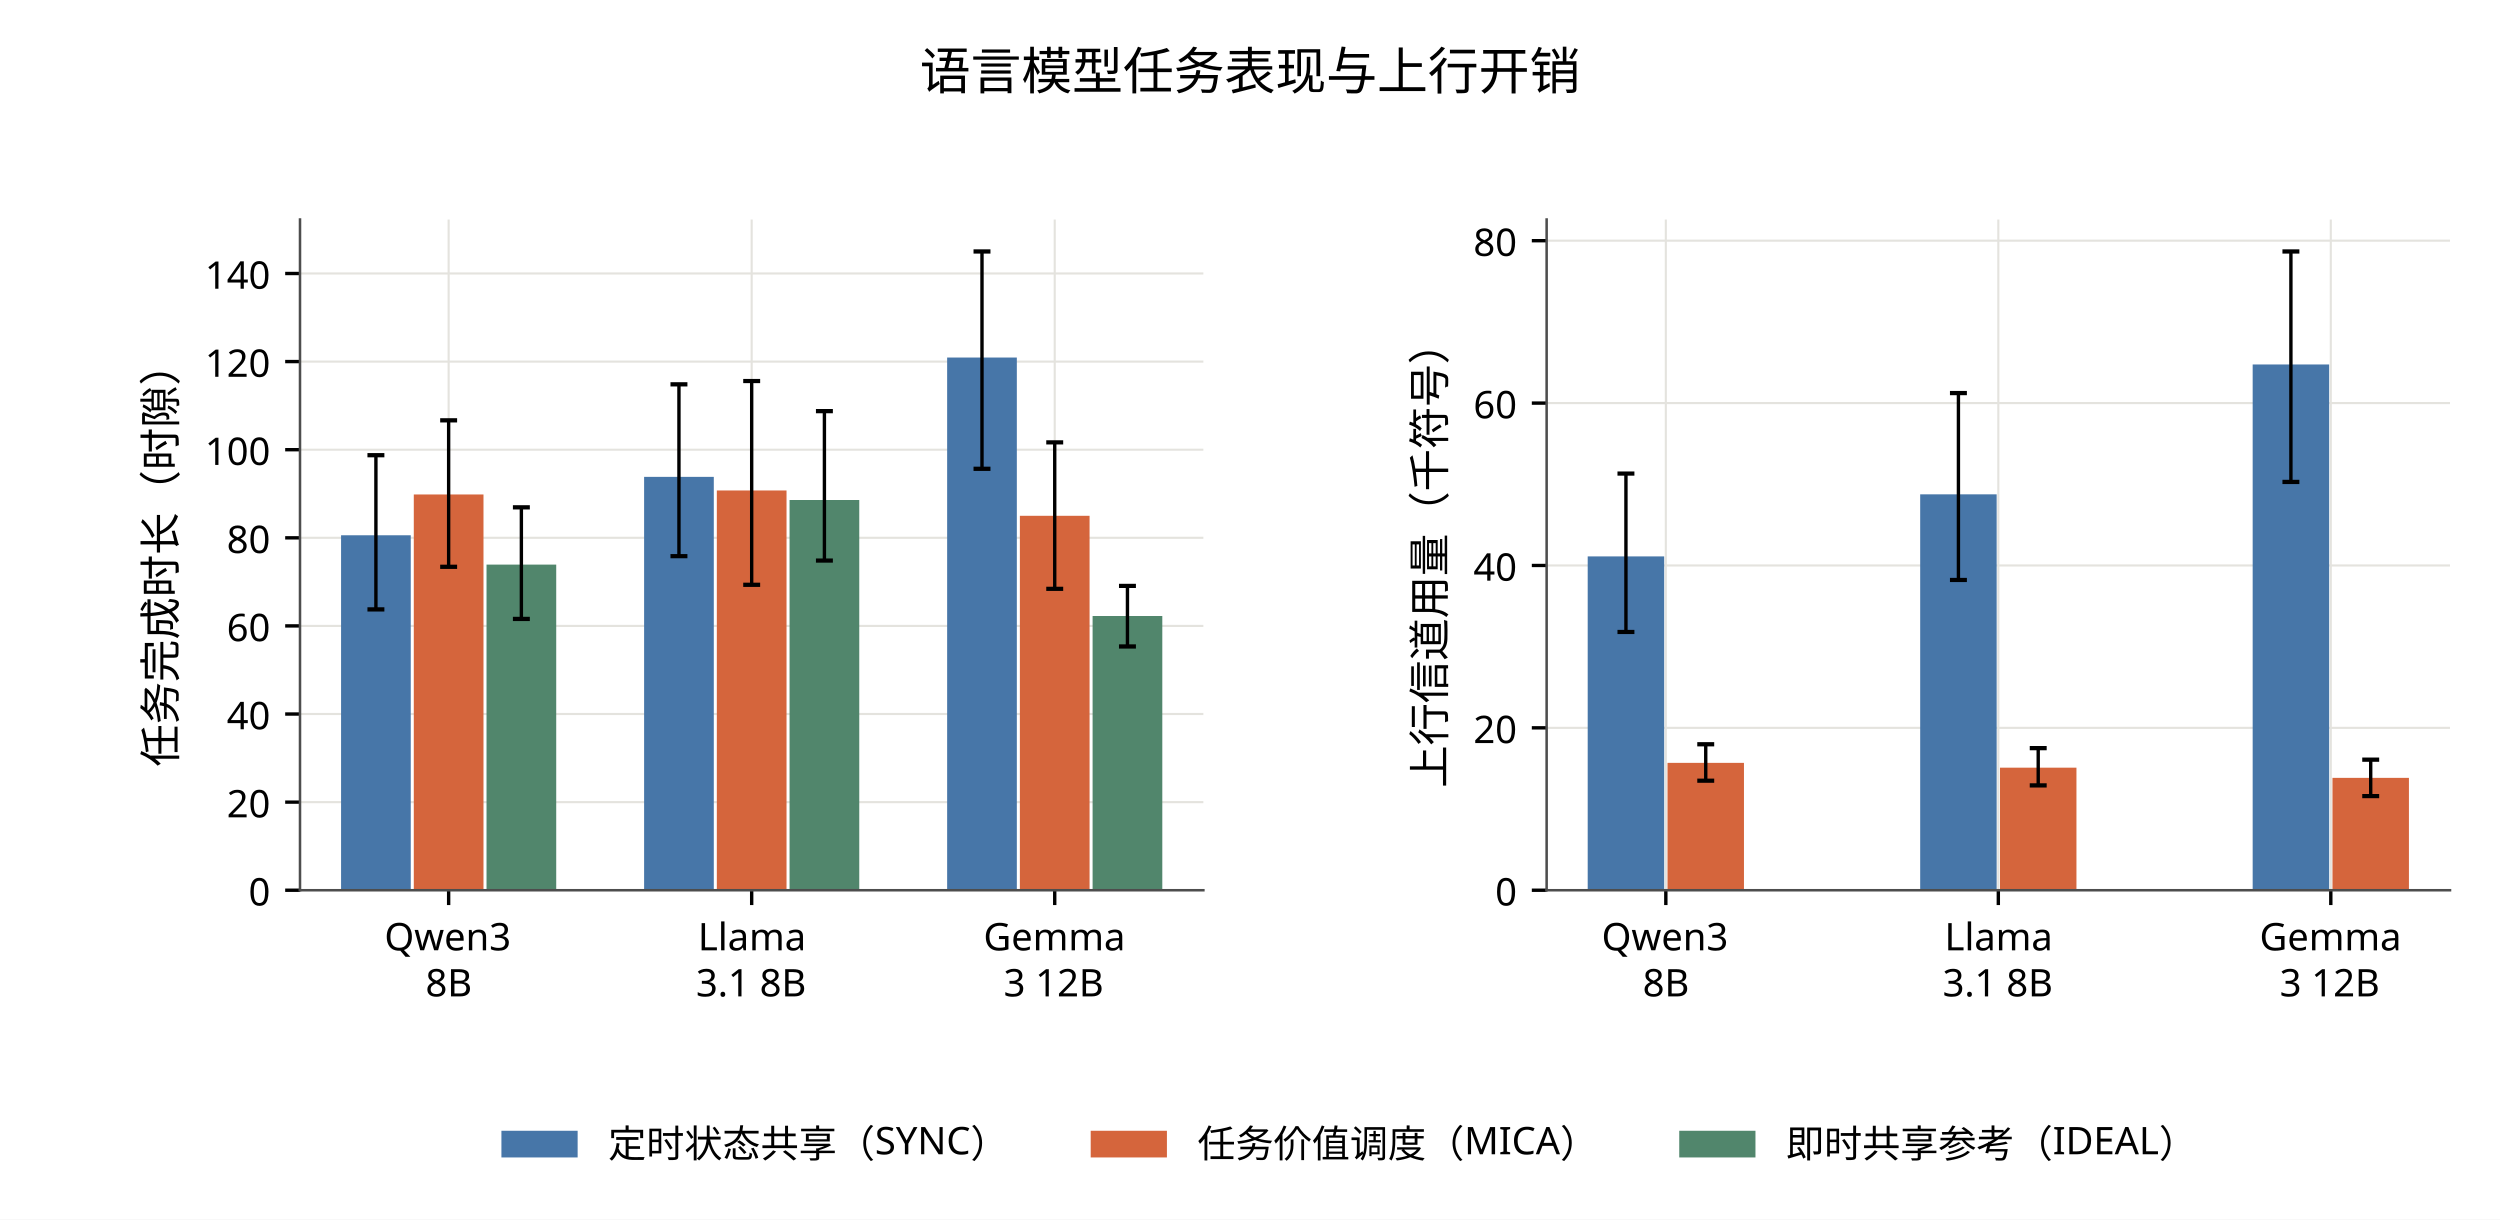
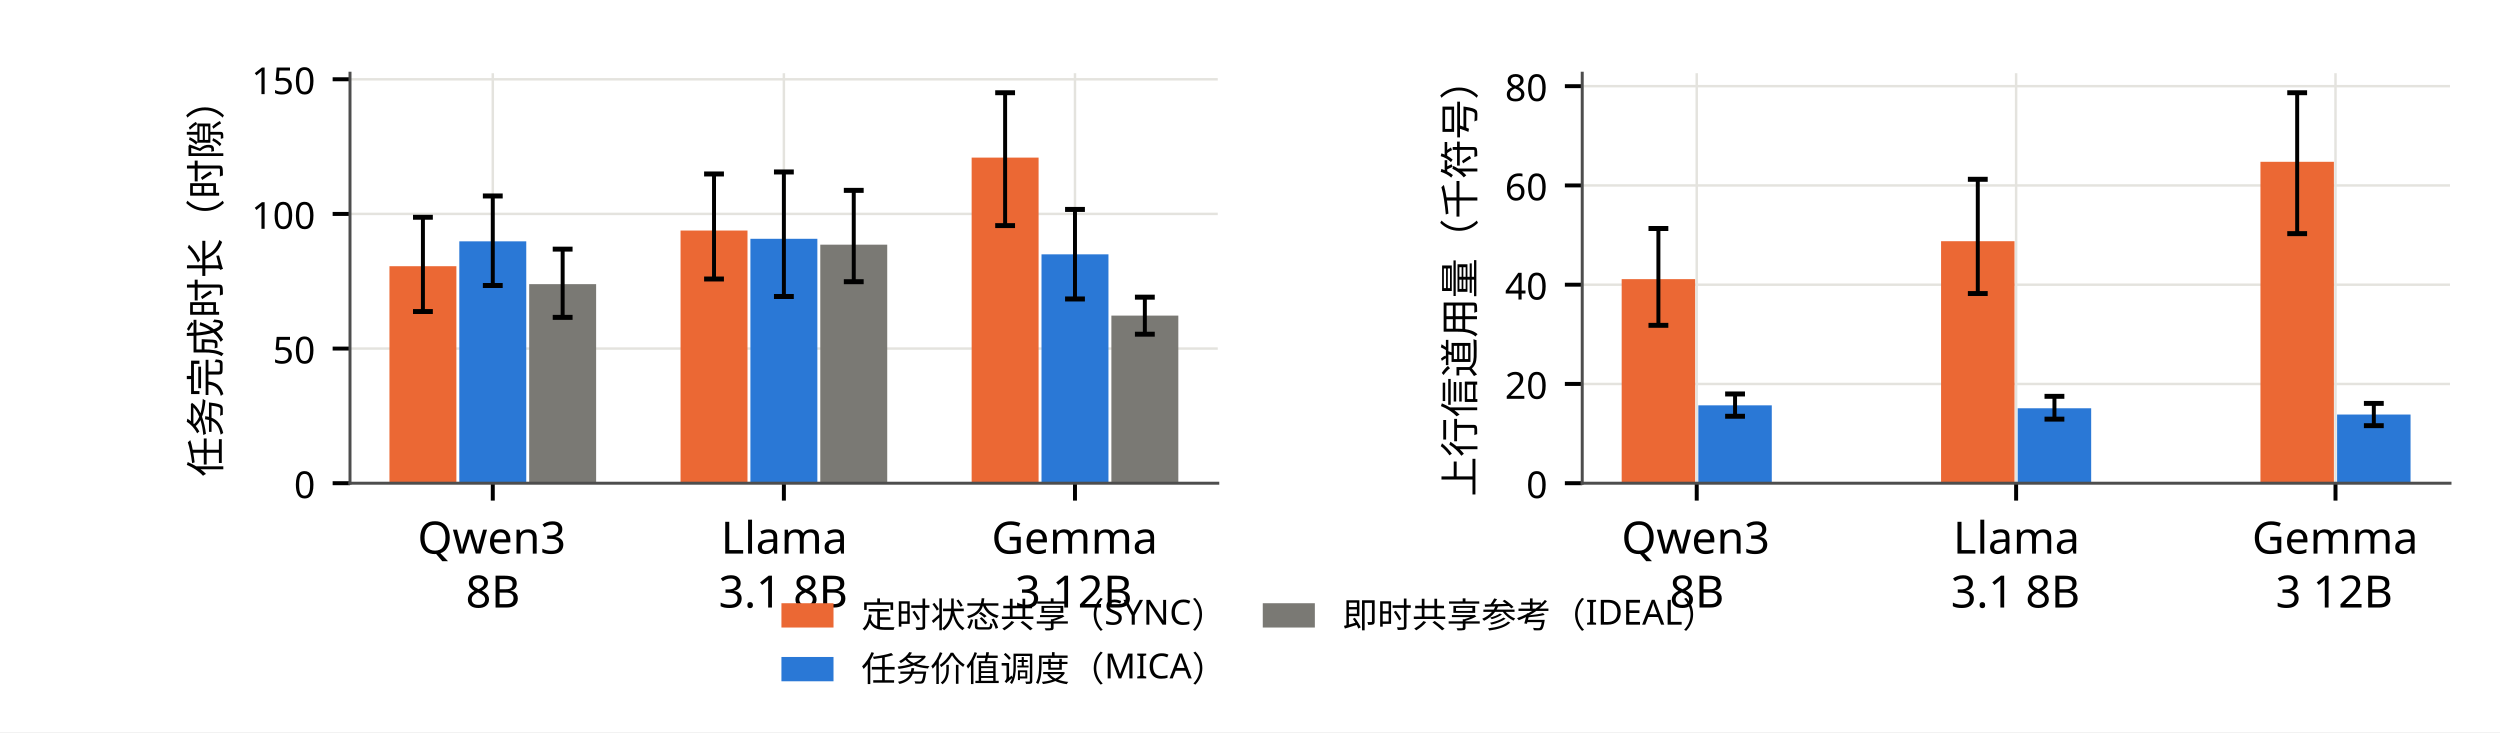
- <svg xmlns="http://www.w3.org/2000/svg" xmlns:xlink="http://www.w3.org/1999/xlink" width="590.4pt" height="288pt" viewBox="0 0 590.4 288" version="1.1">
+ <svg xmlns="http://www.w3.org/2000/svg" xmlns:xlink="http://www.w3.org/1999/xlink" width="504pt" height="147.6pt" viewBox="0 0 504 147.6" version="1.1">
  <defs>
    <style type="text/css">*{stroke-linejoin: round; stroke-linecap: butt}</style>
  </defs>
  <g id="figure_1">
    <g id="patch_1">
-       <path d="M 0 288  L 590.4 288  L 590.4 0  L 0 0  z " style="fill: #ffffff" />
+       <path d="M 0 147.6  L 504 147.6  L 504 0  L 0 0  z " style="fill: #ffffff" />
    </g>
    <g id="axes_1">
      <g id="patch_2">
-         <path d="M 70.848 210.24  L 284.186 210.24  L 284.186 51.84  L 70.848 51.84  z " style="fill: #ffffff" />
+         <path d="M 70.56 97.416  L 245.502 97.416  L 245.502 14.76  L 70.56 14.76  z " style="fill: #ffffff" />
      </g>
      <g id="matplotlib.axis_1">
        <g id="xtick_1">
          <g id="line2d_1">
-             <path d="M 105.951 210.24  L 105.951 51.84  " clip-path="url(#p7cda6da46e)" style="fill: none; stroke: #e4e3de; stroke-width: 0.5; stroke-linecap: square" />
+             <path d="M 99.345 97.416  L 99.345 14.76  " clip-path="url(#pe4a3880ab0)" style="fill: none; stroke: #e4e3de; stroke-width: 0.5; stroke-linecap: square" />
          </g>
          <g id="line2d_2">
            <defs>
-               <path id="m7b02c6b8ed" d="M 0 0  L 0 3.5  " style="stroke: #000000; stroke-width: 0.8" />
+               <path id="m3660f9382b" d="M 0 0  L 0 3.5  " style="stroke: #000000; stroke-width: 0.8" />
            </defs>
            <g>
-               <use xlink:href="#m7b02c6b8ed" x="105.951" y="210.24" style="stroke: #000000; stroke-width: 0.8" />
+               <use xlink:href="#m3660f9382b" x="99.345" y="97.416" style="stroke: #000000; stroke-width: 0.8" />
            </g>
          </g>
          <g id="text_1">
-             <text style="font-size: 9px; font-family: 'Microsoft YaHei', sans-serif" transform="translate(90.78816 224.4344)">Qwen3</text>
-             <text style="font-size: 9px; font-family: 'Microsoft YaHei', sans-serif" transform="translate(100.4885 235.305)">8B</text>
+             <text style="font-size: 9px; font-family: 'Microsoft YaHei', sans-serif" transform="translate(84.18246 111.6104)">Qwen3</text>
+             <text style="font-size: 9px; font-family: 'Microsoft YaHei', sans-serif" transform="translate(93.88277 122.481)">8B</text>
          </g>
        </g>
        <g id="xtick_2">
          <g id="line2d_3">
-             <path d="M 177.517 210.24  L 177.517 51.84  " clip-path="url(#p7cda6da46e)" style="fill: none; stroke: #e4e3de; stroke-width: 0.5; stroke-linecap: square" />
+             <path d="M 158.031 97.416  L 158.031 14.76  " clip-path="url(#pe4a3880ab0)" style="fill: none; stroke: #e4e3de; stroke-width: 0.5; stroke-linecap: square" />
          </g>
          <g id="line2d_4">
            <g>
-               <use xlink:href="#m7b02c6b8ed" x="177.517" y="210.24" style="stroke: #000000; stroke-width: 0.8" />
+               <use xlink:href="#m3660f9382b" x="158.031" y="97.416" style="stroke: #000000; stroke-width: 0.8" />
            </g>
          </g>
          <g id="text_2">
-             <text style="font-size: 9px; font-family: 'Microsoft YaHei', sans-serif" transform="translate(164.8185 224.4344)">Llama</text>
-             <text style="font-size: 9px; font-family: 'Microsoft YaHei', sans-serif" transform="translate(164.3614 235.305)">3.1 8B</text>
+             <text style="font-size: 9px; font-family: 'Microsoft YaHei', sans-serif" transform="translate(145.3326 111.6104)">Llama</text>
+             <text style="font-size: 9px; font-family: 'Microsoft YaHei', sans-serif" transform="translate(144.8756 122.481)">3.1 8B</text>
          </g>
        </g>
        <g id="xtick_3">
          <g id="line2d_5">
-             <path d="M 249.083 210.24  L 249.083 51.84  " clip-path="url(#p7cda6da46e)" style="fill: none; stroke: #e4e3de; stroke-width: 0.5; stroke-linecap: square" />
+             <path d="M 216.717 97.416  L 216.717 14.76  " clip-path="url(#pe4a3880ab0)" style="fill: none; stroke: #e4e3de; stroke-width: 0.5; stroke-linecap: square" />
          </g>
          <g id="line2d_6">
            <g>
-               <use xlink:href="#m7b02c6b8ed" x="249.083" y="210.24" style="stroke: #000000; stroke-width: 0.8" />
+               <use xlink:href="#m3660f9382b" x="216.717" y="97.416" style="stroke: #000000; stroke-width: 0.8" />
            </g>
          </g>
          <g id="text_3">
-             <text style="font-size: 9px; font-family: 'Microsoft YaHei', sans-serif" transform="translate(232.2626 224.4344)">Gemma</text>
-             <text style="font-size: 9px; font-family: 'Microsoft YaHei', sans-serif" transform="translate(237.0108 235.305)">3 12B</text>
+             <text style="font-size: 9px; font-family: 'Microsoft YaHei', sans-serif" transform="translate(199.8966 111.6104)">Gemma</text>
+             <text style="font-size: 9px; font-family: 'Microsoft YaHei', sans-serif" transform="translate(204.6448 122.481)">3 12B</text>
          </g>
        </g>
      </g>
      <g id="matplotlib.axis_2">
        <g id="ytick_1">
          <g id="line2d_7">
-             <path d="M 70.848 210.24  L 284.186 210.24  " clip-path="url(#p7cda6da46e)" style="fill: none; stroke: #e4e3de; stroke-width: 0.5; stroke-linecap: square" />
+             <path d="M 70.56 97.416  L 245.502 97.416  " clip-path="url(#pe4a3880ab0)" style="fill: none; stroke: #e4e3de; stroke-width: 0.5; stroke-linecap: square" />
          </g>
          <g id="line2d_8">
            <defs>
-               <path id="mf3c57eea02" d="M 0 0  L -3.5 0  " style="stroke: #000000; stroke-width: 0.8" />
+               <path id="m54bc7eef86" d="M 0 0  L -3.5 0  " style="stroke: #000000; stroke-width: 0.8" />
            </defs>
            <g>
-               <use xlink:href="#mf3c57eea02" x="70.848" y="210.24" style="stroke: #000000; stroke-width: 0.8" />
+               <use xlink:href="#m54bc7eef86" x="70.56" y="97.416" style="stroke: #000000; stroke-width: 0.8" />
            </g>
          </g>
          <g id="text_4">
-             <text style="font-size: 9px; font-family: 'Microsoft YaHei', sans-serif; text-anchor: end" x="63.848" y="213.837" transform="rotate(-0 63.848 213.8372)">0</text>
+             <text style="font-size: 7.5px; font-family: 'Microsoft YaHei', sans-serif; text-anchor: end" x="63.56" y="100.414" transform="rotate(-0 63.56 100.4137)">0</text>
          </g>
        </g>
        <g id="ytick_2">
          <g id="line2d_9">
-             <path d="M 70.848 189.432  L 284.186 189.432  " clip-path="url(#p7cda6da46e)" style="fill: none; stroke: #e4e3de; stroke-width: 0.5; stroke-linecap: square" />
+             <path d="M 70.56 70.271  L 245.502 70.271  " clip-path="url(#pe4a3880ab0)" style="fill: none; stroke: #e4e3de; stroke-width: 0.5; stroke-linecap: square" />
          </g>
          <g id="line2d_10">
            <g>
-               <use xlink:href="#mf3c57eea02" x="70.848" y="189.432" style="stroke: #000000; stroke-width: 0.8" />
+               <use xlink:href="#m54bc7eef86" x="70.56" y="70.271" style="stroke: #000000; stroke-width: 0.8" />
            </g>
          </g>
          <g id="text_5">
-             <text style="font-size: 9px; font-family: 'Microsoft YaHei', sans-serif; text-anchor: end" x="63.848" y="193.029" transform="rotate(-0 63.848 193.0293)">20</text>
+             <text style="font-size: 7.5px; font-family: 'Microsoft YaHei', sans-serif; text-anchor: end" x="63.56" y="73.269" transform="rotate(-0 63.56 73.26883)">50</text>
          </g>
        </g>
        <g id="ytick_3">
          <g id="line2d_11">
-             <path d="M 70.848 168.624  L 284.186 168.624  " clip-path="url(#p7cda6da46e)" style="fill: none; stroke: #e4e3de; stroke-width: 0.5; stroke-linecap: square" />
+             <path d="M 70.56 43.126  L 245.502 43.126  " clip-path="url(#pe4a3880ab0)" style="fill: none; stroke: #e4e3de; stroke-width: 0.5; stroke-linecap: square" />
          </g>
          <g id="line2d_12">
            <g>
-               <use xlink:href="#mf3c57eea02" x="70.848" y="168.624" style="stroke: #000000; stroke-width: 0.8" />
+               <use xlink:href="#m54bc7eef86" x="70.56" y="43.126" style="stroke: #000000; stroke-width: 0.8" />
            </g>
          </g>
          <g id="text_6">
-             <text style="font-size: 9px; font-family: 'Microsoft YaHei', sans-serif; text-anchor: end" x="63.848" y="172.221" transform="rotate(-0 63.848 172.2214)">40</text>
+             <text style="font-size: 7.5px; font-family: 'Microsoft YaHei', sans-serif; text-anchor: end" x="63.56" y="46.124" transform="rotate(-0 63.56 46.124)">100</text>
          </g>
        </g>
        <g id="ytick_4">
          <g id="line2d_13">
-             <path d="M 70.848 147.816  L 284.186 147.816  " clip-path="url(#p7cda6da46e)" style="fill: none; stroke: #e4e3de; stroke-width: 0.5; stroke-linecap: square" />
+             <path d="M 70.56 15.982  L 245.502 15.982  " clip-path="url(#pe4a3880ab0)" style="fill: none; stroke: #e4e3de; stroke-width: 0.5; stroke-linecap: square" />
          </g>
          <g id="line2d_14">
            <g>
-               <use xlink:href="#mf3c57eea02" x="70.848" y="147.816" style="stroke: #000000; stroke-width: 0.8" />
+               <use xlink:href="#m54bc7eef86" x="70.56" y="15.982" style="stroke: #000000; stroke-width: 0.8" />
            </g>
          </g>
          <g id="text_7">
-             <text style="font-size: 9px; font-family: 'Microsoft YaHei', sans-serif; text-anchor: end" x="63.848" y="151.414" transform="rotate(-0 63.848 151.4135)">60</text>
-           </g>
-         </g>
-         <g id="ytick_5">
-           <g id="line2d_15">
-             <path d="M 70.848 127.008  L 284.186 127.008  " clip-path="url(#p7cda6da46e)" style="fill: none; stroke: #e4e3de; stroke-width: 0.5; stroke-linecap: square" />
-           </g>
-           <g id="line2d_16">
-             <g>
-               <use xlink:href="#mf3c57eea02" x="70.848" y="127.008" style="stroke: #000000; stroke-width: 0.8" />
-             </g>
-           </g>
-           <g id="text_8">
-             <text style="font-size: 9px; font-family: 'Microsoft YaHei', sans-serif; text-anchor: end" x="63.848" y="130.606" transform="rotate(-0 63.848 130.6057)">80</text>
-           </g>
-         </g>
-         <g id="ytick_6">
-           <g id="line2d_17">
-             <path d="M 70.848 106.201  L 284.186 106.201  " clip-path="url(#p7cda6da46e)" style="fill: none; stroke: #e4e3de; stroke-width: 0.5; stroke-linecap: square" />
-           </g>
-           <g id="line2d_18">
-             <g>
-               <use xlink:href="#mf3c57eea02" x="70.848" y="106.201" style="stroke: #000000; stroke-width: 0.8" />
-             </g>
-           </g>
-           <g id="text_9">
-             <text style="font-size: 9px; font-family: 'Microsoft YaHei', sans-serif; text-anchor: end" x="63.848" y="109.798" transform="rotate(-0 63.848 109.7978)">100</text>
-           </g>
-         </g>
-         <g id="ytick_7">
-           <g id="line2d_19">
-             <path d="M 70.848 85.393  L 284.186 85.393  " clip-path="url(#p7cda6da46e)" style="fill: none; stroke: #e4e3de; stroke-width: 0.5; stroke-linecap: square" />
-           </g>
-           <g id="line2d_20">
-             <g>
-               <use xlink:href="#mf3c57eea02" x="70.848" y="85.393" style="stroke: #000000; stroke-width: 0.8" />
-             </g>
-           </g>
-           <g id="text_10">
-             <text style="font-size: 9px; font-family: 'Microsoft YaHei', sans-serif; text-anchor: end" x="63.848" y="88.99" transform="rotate(-0 63.848 88.9899)">120</text>
-           </g>
-         </g>
-         <g id="ytick_8">
-           <g id="line2d_21">
-             <path d="M 70.848 64.585  L 284.186 64.585  " clip-path="url(#p7cda6da46e)" style="fill: none; stroke: #e4e3de; stroke-width: 0.5; stroke-linecap: square" />
-           </g>
-           <g id="line2d_22">
-             <g>
-               <use xlink:href="#mf3c57eea02" x="70.848" y="64.585" style="stroke: #000000; stroke-width: 0.8" />
-             </g>
-           </g>
-           <g id="text_11">
-             <text style="font-size: 9px; font-family: 'Microsoft YaHei', sans-serif; text-anchor: end" x="63.848" y="68.182" transform="rotate(-0 63.848 68.18202)">140</text>
-           </g>
-         </g>
-         <g id="text_12">
-           <text style="font-size: 10px; font-family: 'Microsoft YaHei', sans-serif; text-anchor: middle" x="41.529" y="131.04" transform="rotate(-90 41.52909 131.04)">任务完成时长（时隙）</text>
+             <text style="font-size: 7.5px; font-family: 'Microsoft YaHei', sans-serif; text-anchor: end" x="63.56" y="18.979" transform="rotate(-0 63.56 18.97917)">150</text>
+           </g>
+         </g>
+         <g id="text_8">
+           <text style="font-size: 8px; font-family: 'Microsoft YaHei', sans-serif; text-anchor: middle" x="44.377" y="56.088" transform="rotate(-90 44.37711 56.088)">任务完成时长（时隙）</text>
        </g>
      </g>
      <g id="patch_3">
-         <path d="M 80.545 210.24  L 97.005 210.24  L 97.005 126.402  L 80.545 126.402  z " clip-path="url(#p7cda6da46e)" style="fill: #4776a8" />
+         <path d="M 78.512 97.416  L 92.01 97.416  L 92.01 53.668  L 78.512 53.668  z " clip-path="url(#pe4a3880ab0)" style="fill: #eb6834" />
      </g>
      <g id="patch_4">
-         <path d="M 152.111 210.24  L 168.571 210.24  L 168.571 112.616  L 152.111 112.616  z " clip-path="url(#p7cda6da46e)" style="fill: #4776a8" />
+         <path d="M 137.198 97.416  L 150.695 97.416  L 150.695 46.474  L 137.198 46.474  z " clip-path="url(#pe4a3880ab0)" style="fill: #eb6834" />
      </g>
      <g id="patch_5">
-         <path d="M 223.677 210.24  L 240.137 210.24  L 240.137 84.439  L 223.677 84.439  z " clip-path="url(#p7cda6da46e)" style="fill: #4776a8" />
+         <path d="M 195.883 97.416  L 209.381 97.416  L 209.381 31.771  L 195.883 31.771  z " clip-path="url(#pe4a3880ab0)" style="fill: #eb6834" />
      </g>
      <g id="patch_6">
-         <path d="M 97.721 210.24  L 114.181 210.24  L 114.181 116.778  L 97.721 116.778  z " clip-path="url(#p7cda6da46e)" style="fill: #d5653c" />
+         <path d="M 92.596 97.416  L 106.094 97.416  L 106.094 48.646  L 92.596 48.646  z " clip-path="url(#pe4a3880ab0)" style="fill: #2a78d6" />
      </g>
      <g id="patch_7">
-         <path d="M 169.287 210.24  L 185.747 210.24  L 185.747 115.824  L 169.287 115.824  z " clip-path="url(#p7cda6da46e)" style="fill: #d5653c" />
+         <path d="M 151.282 97.416  L 164.78 97.416  L 164.78 48.148  L 151.282 48.148  z " clip-path="url(#pe4a3880ab0)" style="fill: #2a78d6" />
      </g>
      <g id="patch_8">
-         <path d="M 240.853 210.24  L 257.313 210.24  L 257.313 121.807  L 240.853 121.807  z " clip-path="url(#p7cda6da46e)" style="fill: #d5653c" />
+         <path d="M 209.968 97.416  L 223.466 97.416  L 223.466 51.27  L 209.968 51.27  z " clip-path="url(#pe4a3880ab0)" style="fill: #2a78d6" />
      </g>
      <g id="patch_9">
-         <path d="M 114.897 210.24  L 131.357 210.24  L 131.357 133.338  L 114.897 133.338  z " clip-path="url(#p7cda6da46e)" style="fill: #51866c" />
+         <path d="M 106.681 97.416  L 120.179 97.416  L 120.179 57.287  L 106.681 57.287  z " clip-path="url(#pe4a3880ab0)" style="fill: #7a7974" />
      </g>
      <g id="patch_10">
-         <path d="M 186.463 210.24  L 202.923 210.24  L 202.923 118.078  L 186.463 118.078  z " clip-path="url(#p7cda6da46e)" style="fill: #51866c" />
+         <path d="M 165.367 97.416  L 178.865 97.416  L 178.865 49.324  L 165.367 49.324  z " clip-path="url(#pe4a3880ab0)" style="fill: #7a7974" />
      </g>
      <g id="patch_11">
-         <path d="M 258.028 210.24  L 274.489 210.24  L 274.489 145.475  L 258.028 145.475  z " clip-path="url(#p7cda6da46e)" style="fill: #51866c" />
+         <path d="M 224.053 97.416  L 237.55 97.416  L 237.55 63.621  L 224.053 63.621  z " clip-path="url(#pe4a3880ab0)" style="fill: #7a7974" />
      </g>
      <g id="LineCollection_1">
-         <path d="M 88.775 143.915  L 88.775 107.501  " clip-path="url(#p7cda6da46e)" style="fill: none; stroke: #000000; stroke-width: 0.8" />
-         <path d="M 160.341 131.343  L 160.341 90.768  " clip-path="url(#p7cda6da46e)" style="fill: none; stroke: #000000; stroke-width: 0.8" />
-         <path d="M 231.907 110.709  L 231.907 59.383  " clip-path="url(#p7cda6da46e)" style="fill: none; stroke: #000000; stroke-width: 0.8" />
-       </g>
-       <g id="line2d_23">
+         <path d="M 85.261 62.806  L 85.261 43.805  " clip-path="url(#pe4a3880ab0)" style="fill: none; stroke: #000000; stroke-width: 0.8" />
+         <path d="M 143.946 56.246  L 143.946 35.073  " clip-path="url(#pe4a3880ab0)" style="fill: none; stroke: #000000; stroke-width: 0.8" />
+         <path d="M 202.632 45.479  L 202.632 18.696  " clip-path="url(#pe4a3880ab0)" style="fill: none; stroke: #000000; stroke-width: 0.8" />
+       </g>
+       <g id="line2d_15">
        <defs>
-           <path id="m57e8da65f8" d="M 2 0  L -2 -0  " style="stroke: #000000" />
+           <path id="ma785d1f714" d="M 2 0  L -2 -0  " style="stroke: #000000" />
        </defs>
-         <g clip-path="url(#p7cda6da46e)">
-           <use xlink:href="#m57e8da65f8" x="88.775" y="143.915" style="fill: #1f77b4; stroke: #000000" />
-           <use xlink:href="#m57e8da65f8" x="160.341" y="131.343" style="fill: #1f77b4; stroke: #000000" />
-           <use xlink:href="#m57e8da65f8" x="231.907" y="110.709" style="fill: #1f77b4; stroke: #000000" />
-         </g>
-       </g>
-       <g id="line2d_24">
-         <g clip-path="url(#p7cda6da46e)">
-           <use xlink:href="#m57e8da65f8" x="88.775" y="107.501" style="fill: #1f77b4; stroke: #000000" />
-           <use xlink:href="#m57e8da65f8" x="160.341" y="90.768" style="fill: #1f77b4; stroke: #000000" />
-           <use xlink:href="#m57e8da65f8" x="231.907" y="59.383" style="fill: #1f77b4; stroke: #000000" />
+         <g clip-path="url(#pe4a3880ab0)">
+           <use xlink:href="#ma785d1f714" x="85.261" y="62.806" style="fill: #1f77b4; stroke: #000000" />
+           <use xlink:href="#ma785d1f714" x="143.946" y="56.246" style="fill: #1f77b4; stroke: #000000" />
+           <use xlink:href="#ma785d1f714" x="202.632" y="45.479" style="fill: #1f77b4; stroke: #000000" />
+         </g>
+       </g>
+       <g id="line2d_16">
+         <g clip-path="url(#pe4a3880ab0)">
+           <use xlink:href="#ma785d1f714" x="85.261" y="43.805" style="fill: #1f77b4; stroke: #000000" />
+           <use xlink:href="#ma785d1f714" x="143.946" y="35.073" style="fill: #1f77b4; stroke: #000000" />
+           <use xlink:href="#ma785d1f714" x="202.632" y="18.696" style="fill: #1f77b4; stroke: #000000" />
        </g>
      </g>
      <g id="LineCollection_2">
-         <path d="M 105.951 133.858  L 105.951 99.265  " clip-path="url(#p7cda6da46e)" style="fill: none; stroke: #000000; stroke-width: 0.8" />
-         <path d="M 177.517 138.106  L 177.517 89.988  " clip-path="url(#p7cda6da46e)" style="fill: none; stroke: #000000; stroke-width: 0.8" />
-         <path d="M 249.083 139.06  L 249.083 104.467  " clip-path="url(#p7cda6da46e)" style="fill: none; stroke: #000000; stroke-width: 0.8" />
-       </g>
-       <g id="line2d_25">
-         <g clip-path="url(#p7cda6da46e)">
-           <use xlink:href="#m57e8da65f8" x="105.951" y="133.858" style="fill: #1f77b4; stroke: #000000" />
-           <use xlink:href="#m57e8da65f8" x="177.517" y="138.106" style="fill: #1f77b4; stroke: #000000" />
-           <use xlink:href="#m57e8da65f8" x="249.083" y="139.06" style="fill: #1f77b4; stroke: #000000" />
-         </g>
-       </g>
-       <g id="line2d_26">
-         <g clip-path="url(#p7cda6da46e)">
-           <use xlink:href="#m57e8da65f8" x="105.951" y="99.265" style="fill: #1f77b4; stroke: #000000" />
-           <use xlink:href="#m57e8da65f8" x="177.517" y="89.988" style="fill: #1f77b4; stroke: #000000" />
-           <use xlink:href="#m57e8da65f8" x="249.083" y="104.467" style="fill: #1f77b4; stroke: #000000" />
+         <path d="M 99.345 57.558  L 99.345 39.507  " clip-path="url(#pe4a3880ab0)" style="fill: none; stroke: #000000; stroke-width: 0.8" />
+         <path d="M 158.031 59.775  L 158.031 34.666  " clip-path="url(#pe4a3880ab0)" style="fill: none; stroke: #000000; stroke-width: 0.8" />
+         <path d="M 216.717 60.273  L 216.717 42.222  " clip-path="url(#pe4a3880ab0)" style="fill: none; stroke: #000000; stroke-width: 0.8" />
+       </g>
+       <g id="line2d_17">
+         <g clip-path="url(#pe4a3880ab0)">
+           <use xlink:href="#ma785d1f714" x="99.345" y="57.558" style="fill: #1f77b4; stroke: #000000" />
+           <use xlink:href="#ma785d1f714" x="158.031" y="59.775" style="fill: #1f77b4; stroke: #000000" />
+           <use xlink:href="#ma785d1f714" x="216.717" y="60.273" style="fill: #1f77b4; stroke: #000000" />
+         </g>
+       </g>
+       <g id="line2d_18">
+         <g clip-path="url(#pe4a3880ab0)">
+           <use xlink:href="#ma785d1f714" x="99.345" y="39.507" style="fill: #1f77b4; stroke: #000000" />
+           <use xlink:href="#ma785d1f714" x="158.031" y="34.666" style="fill: #1f77b4; stroke: #000000" />
+           <use xlink:href="#ma785d1f714" x="216.717" y="42.222" style="fill: #1f77b4; stroke: #000000" />
        </g>
      </g>
      <g id="LineCollection_3">
-         <path d="M 123.127 146.169  L 123.127 119.812  " clip-path="url(#p7cda6da46e)" style="fill: none; stroke: #000000; stroke-width: 0.8" />
-         <path d="M 194.693 132.384  L 194.693 97.097  " clip-path="url(#p7cda6da46e)" style="fill: none; stroke: #000000; stroke-width: 0.8" />
-         <path d="M 266.259 152.672  L 266.259 138.364  " clip-path="url(#p7cda6da46e)" style="fill: none; stroke: #000000; stroke-width: 0.8" />
-       </g>
-       <g id="line2d_27">
-         <g clip-path="url(#p7cda6da46e)">
-           <use xlink:href="#m57e8da65f8" x="123.127" y="146.169" style="fill: #1f77b4; stroke: #000000" />
-           <use xlink:href="#m57e8da65f8" x="194.693" y="132.384" style="fill: #1f77b4; stroke: #000000" />
-           <use xlink:href="#m57e8da65f8" x="266.259" y="152.672" style="fill: #1f77b4; stroke: #000000" />
-         </g>
-       </g>
-       <g id="line2d_28">
-         <g clip-path="url(#p7cda6da46e)">
-           <use xlink:href="#m57e8da65f8" x="123.127" y="119.812" style="fill: #1f77b4; stroke: #000000" />
-           <use xlink:href="#m57e8da65f8" x="194.693" y="97.097" style="fill: #1f77b4; stroke: #000000" />
-           <use xlink:href="#m57e8da65f8" x="266.259" y="138.364" style="fill: #1f77b4; stroke: #000000" />
+         <path d="M 113.43 63.983  L 113.43 50.229  " clip-path="url(#pe4a3880ab0)" style="fill: none; stroke: #000000; stroke-width: 0.8" />
+         <path d="M 172.116 56.789  L 172.116 38.376  " clip-path="url(#pe4a3880ab0)" style="fill: none; stroke: #000000; stroke-width: 0.8" />
+         <path d="M 230.801 67.376  L 230.801 59.91  " clip-path="url(#pe4a3880ab0)" style="fill: none; stroke: #000000; stroke-width: 0.8" />
+       </g>
+       <g id="line2d_19">
+         <g clip-path="url(#pe4a3880ab0)">
+           <use xlink:href="#ma785d1f714" x="113.43" y="63.983" style="fill: #1f77b4; stroke: #000000" />
+           <use xlink:href="#ma785d1f714" x="172.116" y="56.789" style="fill: #1f77b4; stroke: #000000" />
+           <use xlink:href="#ma785d1f714" x="230.801" y="67.376" style="fill: #1f77b4; stroke: #000000" />
+         </g>
+       </g>
+       <g id="line2d_20">
+         <g clip-path="url(#pe4a3880ab0)">
+           <use xlink:href="#ma785d1f714" x="113.43" y="50.229" style="fill: #1f77b4; stroke: #000000" />
+           <use xlink:href="#ma785d1f714" x="172.116" y="38.376" style="fill: #1f77b4; stroke: #000000" />
+           <use xlink:href="#ma785d1f714" x="230.801" y="59.91" style="fill: #1f77b4; stroke: #000000" />
        </g>
      </g>
      <g id="patch_12">
-         <path d="M 70.848 210.24  L 70.848 51.84  " style="fill: none; stroke: #4d4d4d; stroke-width: 0.6; stroke-linejoin: miter; stroke-linecap: square" />
+         <path d="M 70.56 97.416  L 70.56 14.76  " style="fill: none; stroke: #4d4d4d; stroke-width: 0.6; stroke-linejoin: miter; stroke-linecap: square" />
      </g>
      <g id="patch_13">
-         <path d="M 70.848 210.24  L 284.186 210.24  " style="fill: none; stroke: #4d4d4d; stroke-width: 0.6; stroke-linejoin: miter; stroke-linecap: square" />
+         <path d="M 70.56 97.416  L 245.502 97.416  " style="fill: none; stroke: #4d4d4d; stroke-width: 0.6; stroke-linejoin: miter; stroke-linecap: square" />
      </g>
    </g>
    <g id="axes_2">
      <g id="patch_14">
-         <path d="M 365.254 210.24  L 578.592 210.24  L 578.592 51.84  L 365.254 51.84  z " style="fill: #ffffff" />
+         <path d="M 318.978 97.416  L 493.92 97.416  L 493.92 14.76  L 318.978 14.76  z " style="fill: #ffffff" />
      </g>
      <g id="matplotlib.axis_3">
        <g id="xtick_4">
+           <g id="line2d_21">
+             <path d="M 342.061 97.416  L 342.061 14.76  " clip-path="url(#pde287c05ba)" style="fill: none; stroke: #e4e3de; stroke-width: 0.5; stroke-linecap: square" />
+           </g>
+           <g id="line2d_22">
+             <g>
+               <use xlink:href="#m3660f9382b" x="342.061" y="97.416" style="stroke: #000000; stroke-width: 0.8" />
+             </g>
+           </g>
+           <g id="text_9">
+             <text style="font-size: 9px; font-family: 'Microsoft YaHei', sans-serif" transform="translate(326.8981 111.6104)">Qwen3</text>
+             <text style="font-size: 9px; font-family: 'Microsoft YaHei', sans-serif" transform="translate(336.5984 122.481)">8B</text>
+           </g>
+         </g>
+         <g id="xtick_5">
+           <g id="line2d_23">
+             <path d="M 406.449 97.416  L 406.449 14.76  " clip-path="url(#pde287c05ba)" style="fill: none; stroke: #e4e3de; stroke-width: 0.5; stroke-linecap: square" />
+           </g>
+           <g id="line2d_24">
+             <g>
+               <use xlink:href="#m3660f9382b" x="406.449" y="97.416" style="stroke: #000000; stroke-width: 0.8" />
+             </g>
+           </g>
+           <g id="text_10">
+             <text style="font-size: 9px; font-family: 'Microsoft YaHei', sans-serif" transform="translate(393.7505 111.6104)">Llama</text>
+             <text style="font-size: 9px; font-family: 'Microsoft YaHei', sans-serif" transform="translate(393.2935 122.481)">3.1 8B</text>
+           </g>
+         </g>
+         <g id="xtick_6">
+           <g id="line2d_25">
+             <path d="M 470.837 97.416  L 470.837 14.76  " clip-path="url(#pde287c05ba)" style="fill: none; stroke: #e4e3de; stroke-width: 0.5; stroke-linecap: square" />
+           </g>
+           <g id="line2d_26">
+             <g>
+               <use xlink:href="#m3660f9382b" x="470.837" y="97.416" style="stroke: #000000; stroke-width: 0.8" />
+             </g>
+           </g>
+           <g id="text_11">
+             <text style="font-size: 9px; font-family: 'Microsoft YaHei', sans-serif" transform="translate(454.0168 111.6104)">Gemma</text>
+             <text style="font-size: 9px; font-family: 'Microsoft YaHei', sans-serif" transform="translate(458.765 122.481)">3 12B</text>
+           </g>
+         </g>
+       </g>
+       <g id="matplotlib.axis_4">
+         <g id="ytick_5">
+           <g id="line2d_27">
+             <path d="M 318.978 97.416  L 493.92 97.416  " clip-path="url(#pde287c05ba)" style="fill: none; stroke: #e4e3de; stroke-width: 0.5; stroke-linecap: square" />
+           </g>
+           <g id="line2d_28">
+             <g>
+               <use xlink:href="#m54bc7eef86" x="318.978" y="97.416" style="stroke: #000000; stroke-width: 0.8" />
+             </g>
+           </g>
+           <g id="text_12">
+             <text style="font-size: 7.5px; font-family: 'Microsoft YaHei', sans-serif; text-anchor: end" x="311.978" y="100.414" transform="rotate(-0 311.9779 100.4137)">0</text>
+           </g>
+         </g>
+         <g id="ytick_6">
          <g id="line2d_29">
-             <path d="M 393.403 210.24  L 393.403 51.84  " clip-path="url(#pac9737a479)" style="fill: none; stroke: #e4e3de; stroke-width: 0.5; stroke-linecap: square" />
+             <path d="M 318.978 77.404  L 493.92 77.404  " clip-path="url(#pde287c05ba)" style="fill: none; stroke: #e4e3de; stroke-width: 0.5; stroke-linecap: square" />
          </g>
          <g id="line2d_30">
            <g>
-               <use xlink:href="#m7b02c6b8ed" x="393.403" y="210.24" style="stroke: #000000; stroke-width: 0.8" />
+               <use xlink:href="#m54bc7eef86" x="318.978" y="77.404" style="stroke: #000000; stroke-width: 0.8" />
            </g>
          </g>
          <g id="text_13">
-             <text style="font-size: 9px; font-family: 'Microsoft YaHei', sans-serif" transform="translate(378.2406 224.4344)">Qwen3</text>
-             <text style="font-size: 9px; font-family: 'Microsoft YaHei', sans-serif" transform="translate(387.9409 235.305)">8B</text>
-           </g>
-         </g>
-         <g id="xtick_5">
+             <text style="font-size: 7.5px; font-family: 'Microsoft YaHei', sans-serif; text-anchor: end" x="311.978" y="80.402" transform="rotate(-0 311.9779 80.40198)">20</text>
+           </g>
+         </g>
+         <g id="ytick_7">
          <g id="line2d_31">
-             <path d="M 471.923 210.24  L 471.923 51.84  " clip-path="url(#pac9737a479)" style="fill: none; stroke: #e4e3de; stroke-width: 0.5; stroke-linecap: square" />
+             <path d="M 318.978 57.393  L 493.92 57.393  " clip-path="url(#pde287c05ba)" style="fill: none; stroke: #e4e3de; stroke-width: 0.5; stroke-linecap: square" />
          </g>
          <g id="line2d_32">
            <g>
-               <use xlink:href="#m7b02c6b8ed" x="471.923" y="210.24" style="stroke: #000000; stroke-width: 0.8" />
+               <use xlink:href="#m54bc7eef86" x="318.978" y="57.393" style="stroke: #000000; stroke-width: 0.8" />
            </g>
          </g>
          <g id="text_14">
-             <text style="font-size: 9px; font-family: 'Microsoft YaHei', sans-serif" transform="translate(459.2247 224.4344)">Llama</text>
-             <text style="font-size: 9px; font-family: 'Microsoft YaHei', sans-serif" transform="translate(458.7676 235.305)">3.1 8B</text>
-           </g>
-         </g>
-         <g id="xtick_6">
+             <text style="font-size: 7.5px; font-family: 'Microsoft YaHei', sans-serif; text-anchor: end" x="311.978" y="60.39" transform="rotate(-0 311.9779 60.3903)">40</text>
+           </g>
+         </g>
+         <g id="ytick_8">
          <g id="line2d_33">
-             <path d="M 550.443 210.24  L 550.443 51.84  " clip-path="url(#pac9737a479)" style="fill: none; stroke: #e4e3de; stroke-width: 0.5; stroke-linecap: square" />
+             <path d="M 318.978 37.381  L 493.92 37.381  " clip-path="url(#pde287c05ba)" style="fill: none; stroke: #e4e3de; stroke-width: 0.5; stroke-linecap: square" />
          </g>
          <g id="line2d_34">
            <g>
-               <use xlink:href="#m7b02c6b8ed" x="550.443" y="210.24" style="stroke: #000000; stroke-width: 0.8" />
+               <use xlink:href="#m54bc7eef86" x="318.978" y="37.381" style="stroke: #000000; stroke-width: 0.8" />
            </g>
          </g>
          <g id="text_15">
-             <text style="font-size: 9px; font-family: 'Microsoft YaHei', sans-serif" transform="translate(533.6226 224.4344)">Gemma</text>
-             <text style="font-size: 9px; font-family: 'Microsoft YaHei', sans-serif" transform="translate(538.3708 235.305)">3 12B</text>
-           </g>
-         </g>
-       </g>
-       <g id="matplotlib.axis_4">
+             <text style="font-size: 7.5px; font-family: 'Microsoft YaHei', sans-serif; text-anchor: end" x="311.978" y="40.379" transform="rotate(-0 311.9779 40.37862)">60</text>
+           </g>
+         </g>
        <g id="ytick_9">
          <g id="line2d_35">
-             <path d="M 365.254 210.24  L 578.592 210.24  " clip-path="url(#pac9737a479)" style="fill: none; stroke: #e4e3de; stroke-width: 0.5; stroke-linecap: square" />
+             <path d="M 318.978 17.369  L 493.92 17.369  " clip-path="url(#pde287c05ba)" style="fill: none; stroke: #e4e3de; stroke-width: 0.5; stroke-linecap: square" />
          </g>
          <g id="line2d_36">
            <g>
-               <use xlink:href="#mf3c57eea02" x="365.254" y="210.24" style="stroke: #000000; stroke-width: 0.8" />
+               <use xlink:href="#m54bc7eef86" x="318.978" y="17.369" style="stroke: #000000; stroke-width: 0.8" />
            </g>
          </g>
          <g id="text_16">
-             <text style="font-size: 9px; font-family: 'Microsoft YaHei', sans-serif; text-anchor: end" x="358.254" y="213.837" transform="rotate(-0 358.2542 213.8372)">0</text>
-           </g>
-         </g>
-         <g id="ytick_10">
-           <g id="line2d_37">
-             <path d="M 365.254 171.89  L 578.592 171.89  " clip-path="url(#pac9737a479)" style="fill: none; stroke: #e4e3de; stroke-width: 0.5; stroke-linecap: square" />
-           </g>
-           <g id="line2d_38">
-             <g>
-               <use xlink:href="#mf3c57eea02" x="365.254" y="171.89" style="stroke: #000000; stroke-width: 0.8" />
-             </g>
-           </g>
-           <g id="text_17">
-             <text style="font-size: 9px; font-family: 'Microsoft YaHei', sans-serif; text-anchor: end" x="358.254" y="175.487" transform="rotate(-0 358.2542 175.4873)">20</text>
-           </g>
-         </g>
-         <g id="ytick_11">
-           <g id="line2d_39">
-             <path d="M 365.254 133.54  L 578.592 133.54  " clip-path="url(#pac9737a479)" style="fill: none; stroke: #e4e3de; stroke-width: 0.5; stroke-linecap: square" />
-           </g>
-           <g id="line2d_40">
-             <g>
-               <use xlink:href="#mf3c57eea02" x="365.254" y="133.54" style="stroke: #000000; stroke-width: 0.8" />
-             </g>
-           </g>
-           <g id="text_18">
-             <text style="font-size: 9px; font-family: 'Microsoft YaHei', sans-serif; text-anchor: end" x="358.254" y="137.137" transform="rotate(-0 358.2542 137.1374)">40</text>
-           </g>
-         </g>
-         <g id="ytick_12">
-           <g id="line2d_41">
-             <path d="M 365.254 95.19  L 578.592 95.19  " clip-path="url(#pac9737a479)" style="fill: none; stroke: #e4e3de; stroke-width: 0.5; stroke-linecap: square" />
-           </g>
-           <g id="line2d_42">
-             <g>
-               <use xlink:href="#mf3c57eea02" x="365.254" y="95.19" style="stroke: #000000; stroke-width: 0.8" />
-             </g>
-           </g>
-           <g id="text_19">
-             <text style="font-size: 9px; font-family: 'Microsoft YaHei', sans-serif; text-anchor: end" x="358.254" y="98.787" transform="rotate(-0 358.2542 98.78747)">60</text>
-           </g>
-         </g>
-         <g id="ytick_13">
-           <g id="line2d_43">
-             <path d="M 365.254 56.84  L 578.592 56.84  " clip-path="url(#pac9737a479)" style="fill: none; stroke: #e4e3de; stroke-width: 0.5; stroke-linecap: square" />
-           </g>
-           <g id="line2d_44">
-             <g>
-               <use xlink:href="#mf3c57eea02" x="365.254" y="56.84" style="stroke: #000000; stroke-width: 0.8" />
-             </g>
-           </g>
-           <g id="text_20">
-             <text style="font-size: 9px; font-family: 'Microsoft YaHei', sans-serif; text-anchor: end" x="358.254" y="60.438" transform="rotate(-0 358.2542 60.43757)">80</text>
-           </g>
-         </g>
-         <g id="text_21">
-           <text style="font-size: 10px; font-family: 'Microsoft YaHei', sans-serif; text-anchor: middle" x="341.213" y="131.04" transform="rotate(-90 341.2129 131.04)">上行信道用量（千符号）</text>
+             <text style="font-size: 7.5px; font-family: 'Microsoft YaHei', sans-serif; text-anchor: end" x="311.978" y="20.367" transform="rotate(-0 311.9779 20.36695)">80</text>
+           </g>
+         </g>
+         <g id="text_17">
+           <text style="font-size: 8px; font-family: 'Microsoft YaHei', sans-serif; text-anchor: middle" x="297.193" y="56.088" transform="rotate(-90 297.193 56.088)">上行信道用量（千符号）</text>
        </g>
      </g>
      <g id="patch_15">
-         <path d="M 374.951 210.24  L 393.011 210.24  L 393.011 131.402  L 374.951 131.402  z " clip-path="url(#pac9737a479)" style="fill: #4776a8" />
+         <path d="M 326.93 97.416  L 341.739 97.416  L 341.739 56.277  L 326.93 56.277  z " clip-path="url(#pde287c05ba)" style="fill: #eb6834" />
      </g>
      <g id="patch_16">
-         <path d="M 453.471 210.24  L 471.53 210.24  L 471.53 116.739  L 453.471 116.739  z " clip-path="url(#pac9737a479)" style="fill: #4776a8" />
+         <path d="M 391.318 97.416  L 406.127 97.416  L 406.127 48.626  L 391.318 48.626  z " clip-path="url(#pde287c05ba)" style="fill: #eb6834" />
      </g>
      <g id="patch_17">
-         <path d="M 531.991 210.24  L 550.05 210.24  L 550.05 86.065  L 531.991 86.065  z " clip-path="url(#pac9737a479)" style="fill: #4776a8" />
+         <path d="M 455.706 97.416  L 470.515 97.416  L 470.515 32.619  L 455.706 32.619  z " clip-path="url(#pde287c05ba)" style="fill: #eb6834" />
      </g>
      <g id="patch_18">
-         <path d="M 393.796 210.24  L 411.856 210.24  L 411.856 180.16  L 393.796 180.16  z " clip-path="url(#pac9737a479)" style="fill: #d5653c" />
+         <path d="M 342.383 97.416  L 357.192 97.416  L 357.192 81.72  L 342.383 81.72  z " clip-path="url(#pde287c05ba)" style="fill: #2a78d6" />
      </g>
      <g id="patch_19">
-         <path d="M 472.316 210.24  L 490.375 210.24  L 490.375 181.297  L 472.316 181.297  z " clip-path="url(#pac9737a479)" style="fill: #d5653c" />
+         <path d="M 406.771 97.416  L 421.58 97.416  L 421.58 82.313  L 406.771 82.313  z " clip-path="url(#pde287c05ba)" style="fill: #2a78d6" />
      </g>
      <g id="patch_20">
-         <path d="M 550.835 210.24  L 568.895 210.24  L 568.895 183.706  L 550.835 183.706  z " clip-path="url(#pac9737a479)" style="fill: #d5653c" />
+         <path d="M 471.159 97.416  L 485.968 97.416  L 485.968 83.57  L 471.159 83.57  z " clip-path="url(#pde287c05ba)" style="fill: #2a78d6" />
      </g>
      <g id="LineCollection_4">
-         <path d="M 383.981 149.248  L 383.981 111.834  " clip-path="url(#pac9737a479)" style="fill: none; stroke: #000000; stroke-width: 0.8" />
-         <path d="M 462.501 136.962  L 462.501 92.824  " clip-path="url(#pac9737a479)" style="fill: none; stroke: #000000; stroke-width: 0.8" />
-         <path d="M 541.02 113.816  L 541.02 59.383  " clip-path="url(#pac9737a479)" style="fill: none; stroke: #000000; stroke-width: 0.8" />
-       </g>
-       <g id="line2d_45">
-         <g clip-path="url(#pac9737a479)">
-           <use xlink:href="#m57e8da65f8" x="383.981" y="149.248" style="fill: #1f77b4; stroke: #000000" />
-           <use xlink:href="#m57e8da65f8" x="462.501" y="136.962" style="fill: #1f77b4; stroke: #000000" />
-           <use xlink:href="#m57e8da65f8" x="541.02" y="113.816" style="fill: #1f77b4; stroke: #000000" />
-         </g>
-       </g>
-       <g id="line2d_46">
-         <g clip-path="url(#pac9737a479)">
-           <use xlink:href="#m57e8da65f8" x="383.981" y="111.834" style="fill: #1f77b4; stroke: #000000" />
-           <use xlink:href="#m57e8da65f8" x="462.501" y="92.824" style="fill: #1f77b4; stroke: #000000" />
-           <use xlink:href="#m57e8da65f8" x="541.02" y="59.383" style="fill: #1f77b4; stroke: #000000" />
+         <path d="M 334.334 65.589  L 334.334 46.066  " clip-path="url(#pde287c05ba)" style="fill: none; stroke: #000000; stroke-width: 0.8" />
+         <path d="M 398.722 59.178  L 398.722 36.146  " clip-path="url(#pde287c05ba)" style="fill: none; stroke: #000000; stroke-width: 0.8" />
+         <path d="M 463.11 47.1  L 463.11 18.696  " clip-path="url(#pde287c05ba)" style="fill: none; stroke: #000000; stroke-width: 0.8" />
+       </g>
+       <g id="line2d_37">
+         <g clip-path="url(#pde287c05ba)">
+           <use xlink:href="#ma785d1f714" x="334.334" y="65.589" style="fill: #1f77b4; stroke: #000000" />
+           <use xlink:href="#ma785d1f714" x="398.722" y="59.178" style="fill: #1f77b4; stroke: #000000" />
+           <use xlink:href="#ma785d1f714" x="463.11" y="47.1" style="fill: #1f77b4; stroke: #000000" />
+         </g>
+       </g>
+       <g id="line2d_38">
+         <g clip-path="url(#pde287c05ba)">
+           <use xlink:href="#ma785d1f714" x="334.334" y="46.066" style="fill: #1f77b4; stroke: #000000" />
+           <use xlink:href="#ma785d1f714" x="398.722" y="36.146" style="fill: #1f77b4; stroke: #000000" />
+           <use xlink:href="#ma785d1f714" x="463.11" y="18.696" style="fill: #1f77b4; stroke: #000000" />
        </g>
      </g>
      <g id="LineCollection_5">
-         <path d="M 402.826 184.371  L 402.826 175.764  " clip-path="url(#pac9737a479)" style="fill: none; stroke: #000000; stroke-width: 0.8" />
-         <path d="M 481.345 185.48  L 481.345 176.677  " clip-path="url(#pac9737a479)" style="fill: none; stroke: #000000; stroke-width: 0.8" />
-         <path d="M 559.865 188.004  L 559.865 179.404  " clip-path="url(#pac9737a479)" style="fill: none; stroke: #000000; stroke-width: 0.8" />
-       </g>
-       <g id="line2d_47">
-         <g clip-path="url(#pac9737a479)">
-           <use xlink:href="#m57e8da65f8" x="402.826" y="184.371" style="fill: #1f77b4; stroke: #000000" />
-           <use xlink:href="#m57e8da65f8" x="481.345" y="185.48" style="fill: #1f77b4; stroke: #000000" />
-           <use xlink:href="#m57e8da65f8" x="559.865" y="188.004" style="fill: #1f77b4; stroke: #000000" />
-         </g>
-       </g>
-       <g id="line2d_48">
-         <g clip-path="url(#pac9737a479)">
-           <use xlink:href="#m57e8da65f8" x="402.826" y="175.764" style="fill: #1f77b4; stroke: #000000" />
-           <use xlink:href="#m57e8da65f8" x="481.345" y="176.677" style="fill: #1f77b4; stroke: #000000" />
-           <use xlink:href="#m57e8da65f8" x="559.865" y="179.404" style="fill: #1f77b4; stroke: #000000" />
+         <path d="M 349.788 83.917  L 349.788 79.426  " clip-path="url(#pde287c05ba)" style="fill: none; stroke: #000000; stroke-width: 0.8" />
+         <path d="M 414.175 84.496  L 414.175 79.902  " clip-path="url(#pde287c05ba)" style="fill: none; stroke: #000000; stroke-width: 0.8" />
+         <path d="M 478.563 85.813  L 478.563 81.325  " clip-path="url(#pde287c05ba)" style="fill: none; stroke: #000000; stroke-width: 0.8" />
+       </g>
+       <g id="line2d_39">
+         <g clip-path="url(#pde287c05ba)">
+           <use xlink:href="#ma785d1f714" x="349.788" y="83.917" style="fill: #1f77b4; stroke: #000000" />
+           <use xlink:href="#ma785d1f714" x="414.175" y="84.496" style="fill: #1f77b4; stroke: #000000" />
+           <use xlink:href="#ma785d1f714" x="478.563" y="85.813" style="fill: #1f77b4; stroke: #000000" />
+         </g>
+       </g>
+       <g id="line2d_40">
+         <g clip-path="url(#pde287c05ba)">
+           <use xlink:href="#ma785d1f714" x="349.788" y="79.426" style="fill: #1f77b4; stroke: #000000" />
+           <use xlink:href="#ma785d1f714" x="414.175" y="79.902" style="fill: #1f77b4; stroke: #000000" />
+           <use xlink:href="#ma785d1f714" x="478.563" y="81.325" style="fill: #1f77b4; stroke: #000000" />
        </g>
      </g>
      <g id="patch_21">
-         <path d="M 365.254 210.24  L 365.254 51.84  " style="fill: none; stroke: #4d4d4d; stroke-width: 0.6; stroke-linejoin: miter; stroke-linecap: square" />
+         <path d="M 318.978 97.416  L 318.978 14.76  " style="fill: none; stroke: #4d4d4d; stroke-width: 0.6; stroke-linejoin: miter; stroke-linecap: square" />
      </g>
      <g id="patch_22">
-         <path d="M 365.254 210.24  L 578.592 210.24  " style="fill: none; stroke: #4d4d4d; stroke-width: 0.6; stroke-linejoin: miter; stroke-linecap: square" />
-       </g>
-     </g>
-     <g id="text_22">
-       <text style="font-size: 12px; font-family: 'Microsoft YaHei', sans-serif; text-anchor: middle" x="295.2" y="21.113" transform="rotate(-0 295.2 21.1125)">语言模型任务表现与上行开销</text>
+         <path d="M 318.978 97.416  L 493.92 97.416  " style="fill: none; stroke: #4d4d4d; stroke-width: 0.6; stroke-linejoin: miter; stroke-linecap: square" />
+       </g>
    </g>
    <g id="legend_1">
      <g id="patch_23">
-         <path d="M 118.416 273.343  L 136.416 273.343  L 136.416 267.043  L 118.416 267.043  z " style="fill: #4776a8" />
-       </g>
-       <g id="text_23">
-         <text style="font-size: 9px; font-family: 'Microsoft YaHei', sans-serif; text-anchor: start" x="143.616" y="273.343" transform="rotate(-0 143.6162 273.3427)">定时状态共享（SYNC）</text>
+         <path d="M 157.536 126.51  L 168.036 126.51  L 168.036 121.61  L 157.536 121.61  z " style="fill: #eb6834" />
+       </g>
+       <g id="text_18">
+         <text style="font-size: 7px; font-family: 'Microsoft YaHei', sans-serif; text-anchor: start" x="173.636" y="126.51" transform="rotate(-0 173.6355 126.5101)">定时状态共享（SYNC）</text>
      </g>
      <g id="patch_24">
-         <path d="M 257.58 273.343  L 275.58 273.343  L 275.58 267.043  L 257.58 267.043  z " style="fill: #d5653c" />
-       </g>
-       <g id="text_24">
-         <text style="font-size: 9px; font-family: 'Microsoft YaHei', sans-serif; text-anchor: start" x="282.78" y="273.343" transform="rotate(-0 282.7801 273.3427)">任务价值调度（MICA）</text>
+         <path d="M 157.536 137.346  L 168.036 137.346  L 168.036 132.446  L 157.536 132.446  z " style="fill: #2a78d6" />
+       </g>
+       <g id="text_19">
+         <text style="font-size: 7px; font-family: 'Microsoft YaHei', sans-serif; text-anchor: start" x="173.636" y="137.346" transform="rotate(-0 173.6355 137.3458)">任务价值调度（MICA）</text>
      </g>
      <g id="patch_25">
-         <path d="M 396.571 273.343  L 414.571 273.343  L 414.571 267.043  L 396.571 267.043  z " style="fill: #51866c" />
-       </g>
-       <g id="text_25">
-         <text style="font-size: 9px; font-family: 'Microsoft YaHei', sans-serif; text-anchor: start" x="421.771" y="273.343" transform="rotate(-0 421.7711 273.3427)">即时共享参考（IDEAL）</text>
+         <path d="M 254.574 126.51  L 265.074 126.51  L 265.074 121.61  L 254.574 121.61  z " style="fill: #7a7974" />
+       </g>
+       <g id="text_20">
+         <text style="font-size: 7px; font-family: 'Microsoft YaHei', sans-serif; text-anchor: start" x="270.674" y="126.51" transform="rotate(-0 270.6741 126.5101)">即时共享参考（IDEAL）</text>
      </g>
    </g>
  </g>
  <defs>
-     <clipPath id="p7cda6da46e">
-       <rect x="70.848" y="51.84" width="213.338" height="158.4" />
+     <clipPath id="pe4a3880ab0">
+       <rect x="70.56" y="14.76" width="174.942" height="82.656" />
    </clipPath>
-     <clipPath id="pac9737a479">
-       <rect x="365.254" y="51.84" width="213.338" height="158.4" />
+     <clipPath id="pde287c05ba">
+       <rect x="318.978" y="14.76" width="174.942" height="82.656" />
    </clipPath>
  </defs>
</svg>
